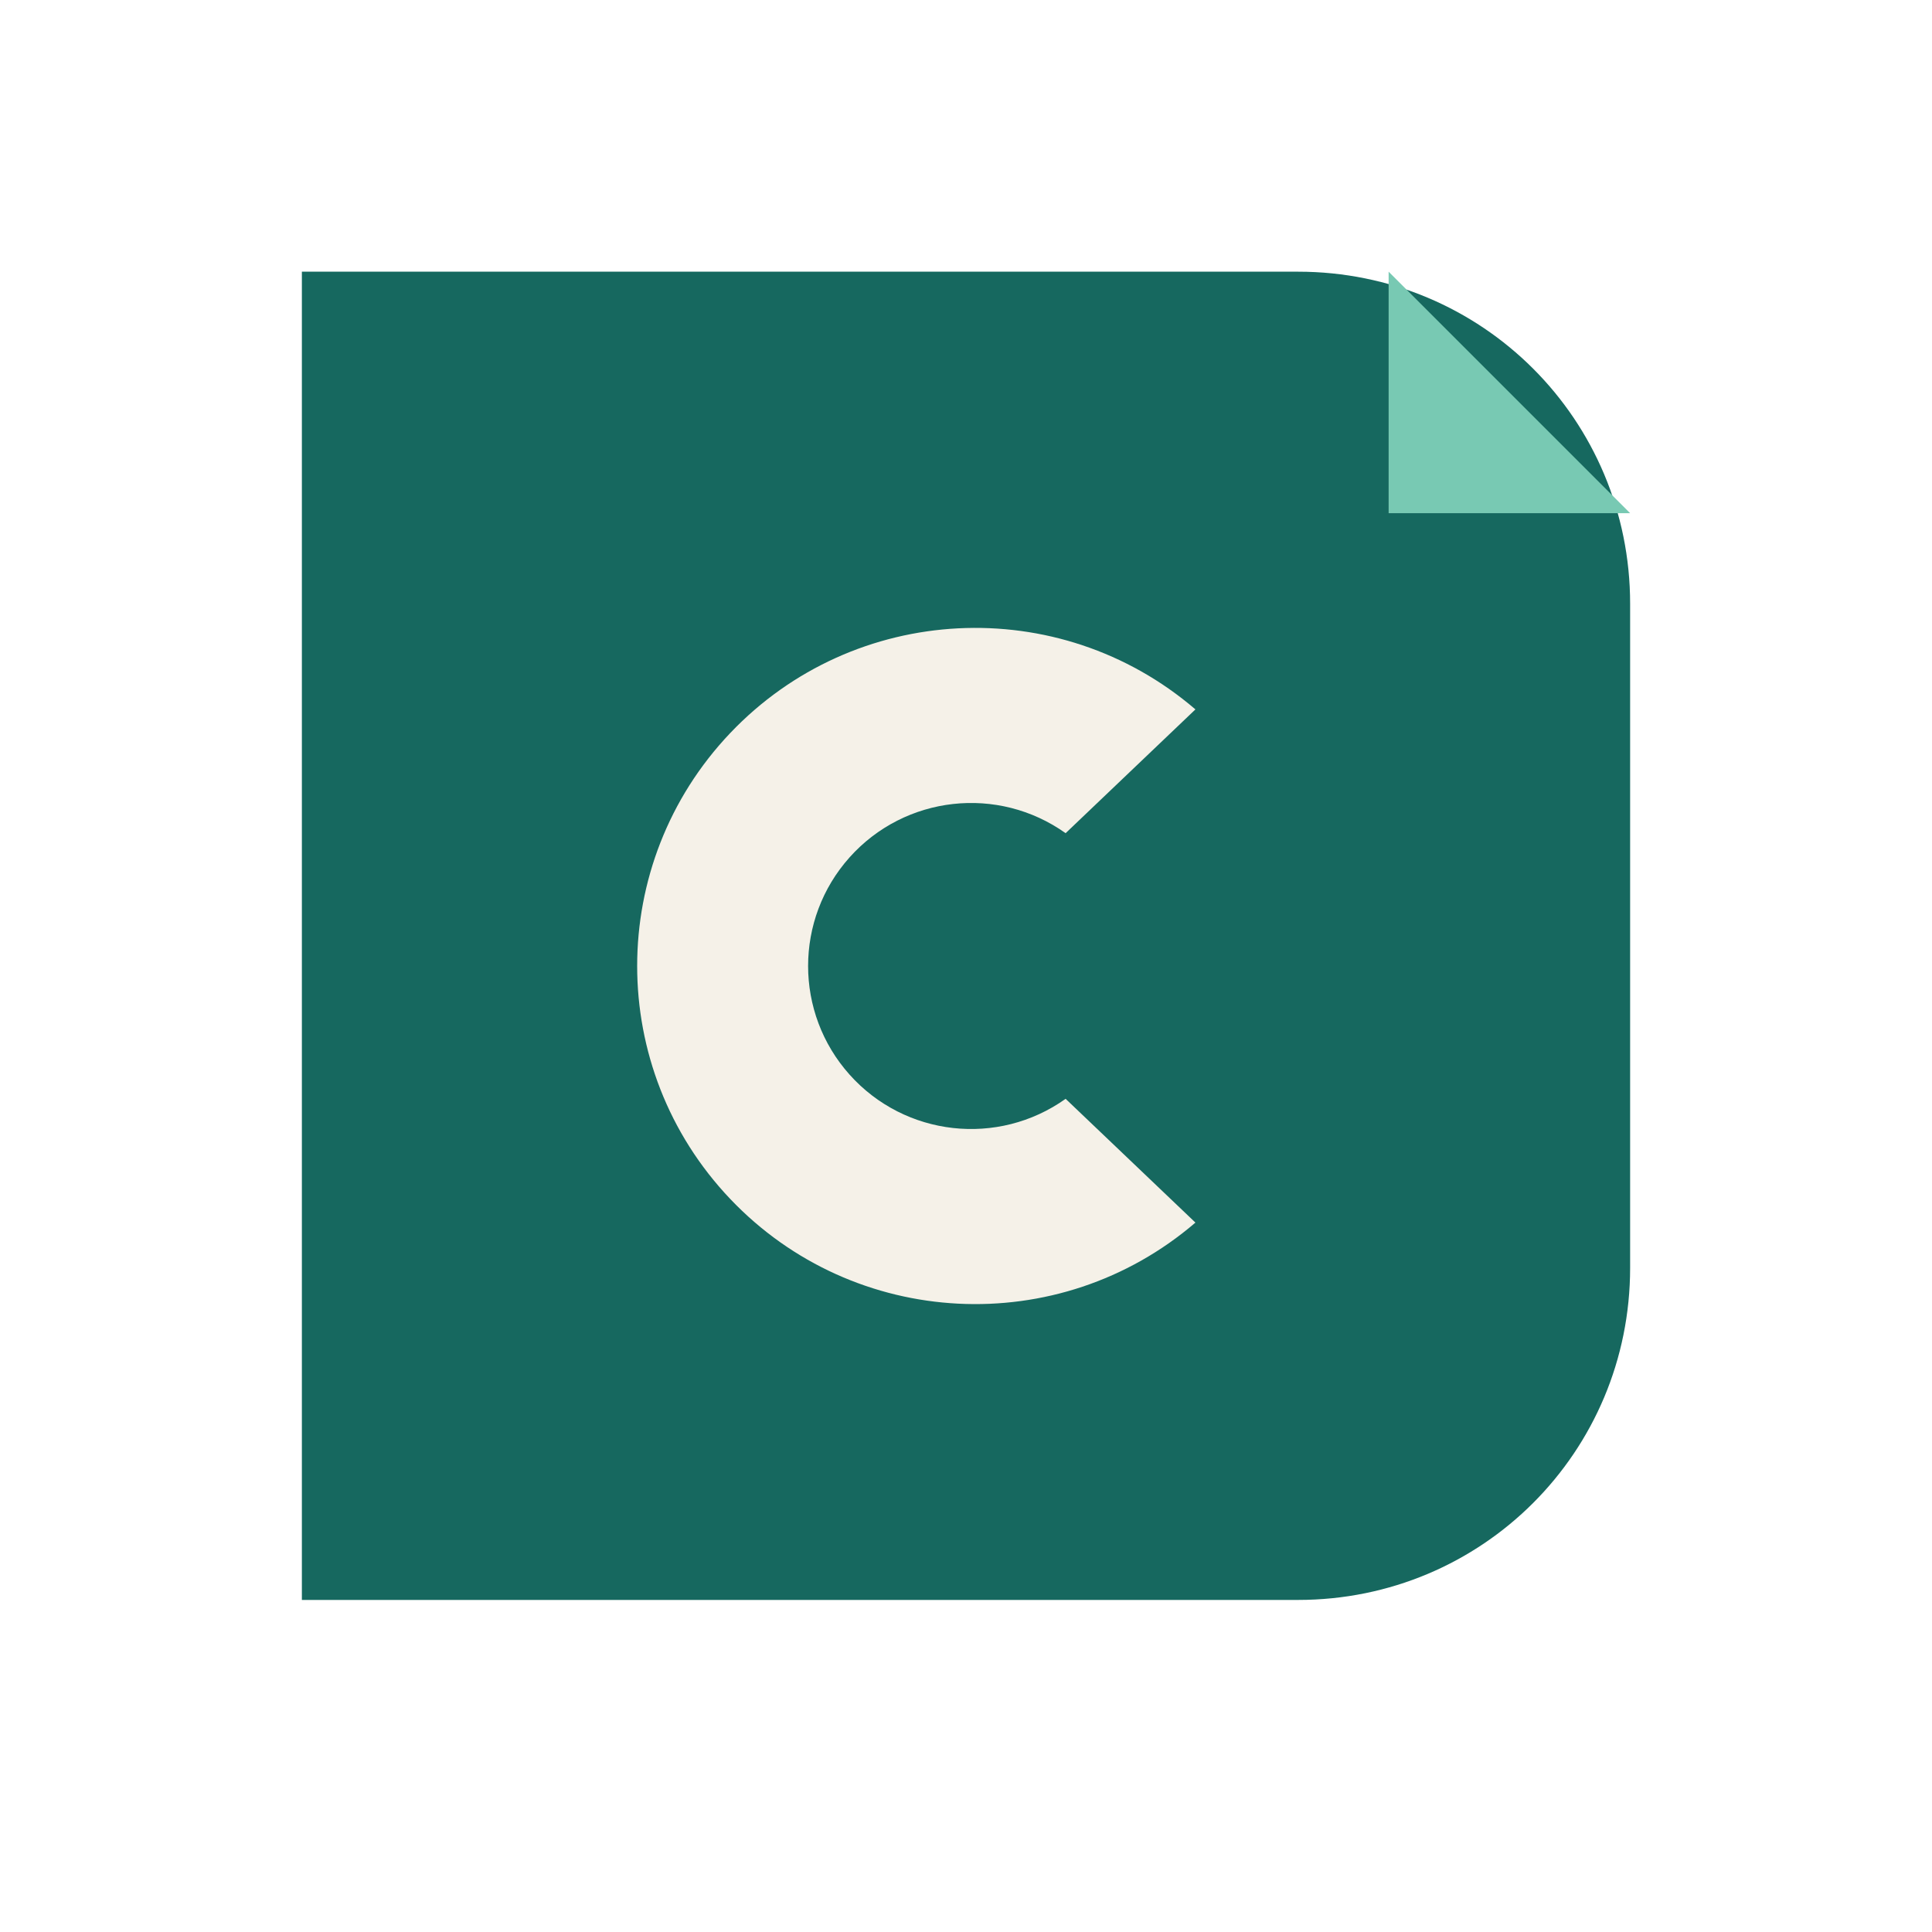
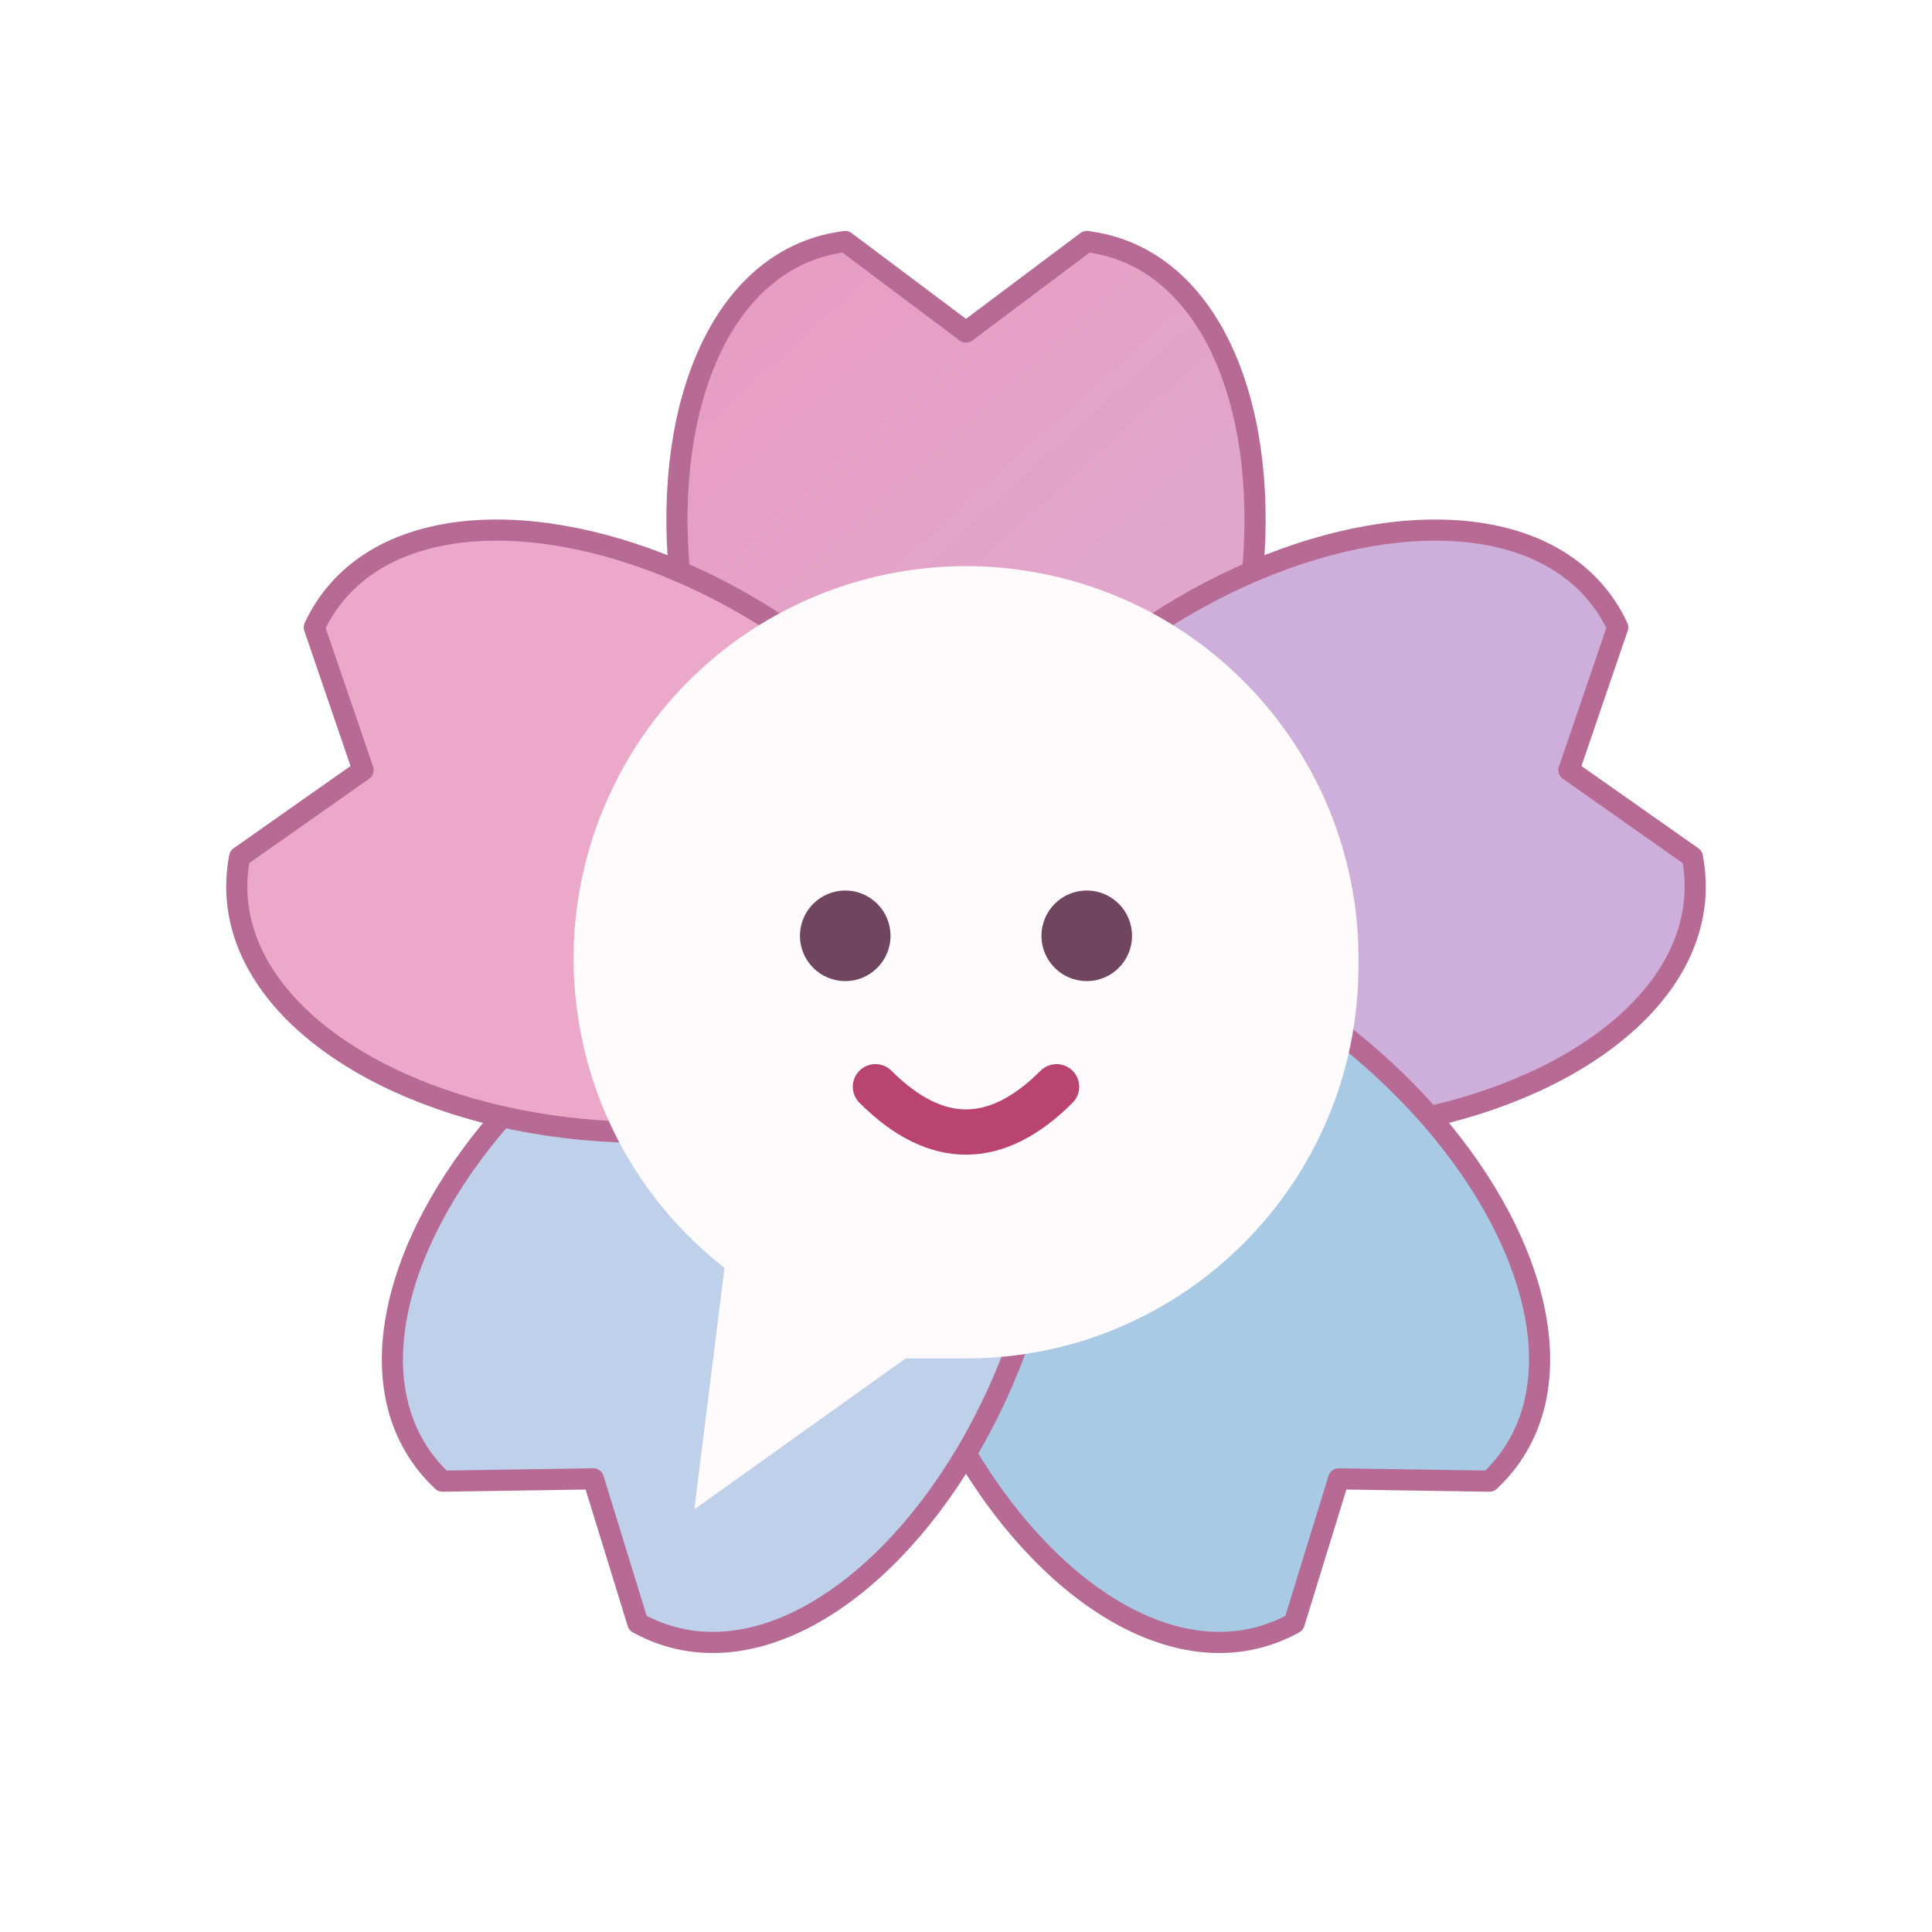
- <svg xmlns="http://www.w3.org/2000/svg" viewBox="0 0 64 64" role="img" aria-label="cos-tool-bot">
-   <path fill="#16685f" d="M10 9h33c6.1 0 11 4.9 11 11v22c0 6.1-4.9 11-11 11H10V9Z" />
-   <path fill="#f5f1e8" d="M39.6 23.5a11.2 11.2 0 1 0 0 17l-4.3-4.1a5.4 5.4 0 1 1 0-8.8l4.3-4.1Z" />
-   <path fill="#78c9b3" d="m46 9 8 8h-8V9Z" />
+ <svg xmlns="http://www.w3.org/2000/svg" viewBox="0 0 64 64" role="img" aria-label="Hanori">
+   <defs>
+     <linearGradient id="petal" x1="8" y1="6" x2="55" y2="58" gradientUnits="userSpaceOnUse">
+       <stop stop-color="#EF96BA" />
+       <stop offset=".52" stop-color="#DEA9D0" />
+       <stop offset="1" stop-color="#92BFE3" />
+     </linearGradient>
+   </defs>
+   <g fill="url(#petal)" stroke="#B66A94" stroke-width=".7" stroke-linejoin="round">
+     <path d="M32 35C20 27 20 9 28 8L32 11L36 8C44 9 44 27 32 35Z" />
+     <path fill="#CEAEDA" d="M32 35C20 27 20 9 28 8L32 11L36 8C44 9 44 27 32 35Z" transform="rotate(72 32 32)" />
+     <path fill="#A9CAE5" d="M32 35C20 27 20 9 28 8L32 11L36 8C44 9 44 27 32 35Z" transform="rotate(144 32 32)" />
+     <path fill="#BFD0EB" d="M32 35C20 27 20 9 28 8L32 11L36 8C44 9 44 27 32 35Z" transform="rotate(216 32 32)" />
+     <path fill="#ECA8C8" d="M32 35C20 27 20 9 28 8L32 11L36 8C44 9 44 27 32 35Z" transform="rotate(288 32 32)" />
+   </g>
+   <path fill="#FFFAFC" d="M45 32a13 13 0 0 1-13 13h-2l-7 5 1-8a13 13 0 1 1 21-10Z" />
+   <g fill="#70455F">
+     <circle cx="28" cy="31" r="1.5" />
+     <circle cx="36" cy="31" r="1.5" />
+   </g>
+   <path d="M29 36q3 3 6 0" fill="none" stroke="#B94470" stroke-width="1.5" stroke-linecap="round" />
</svg>
